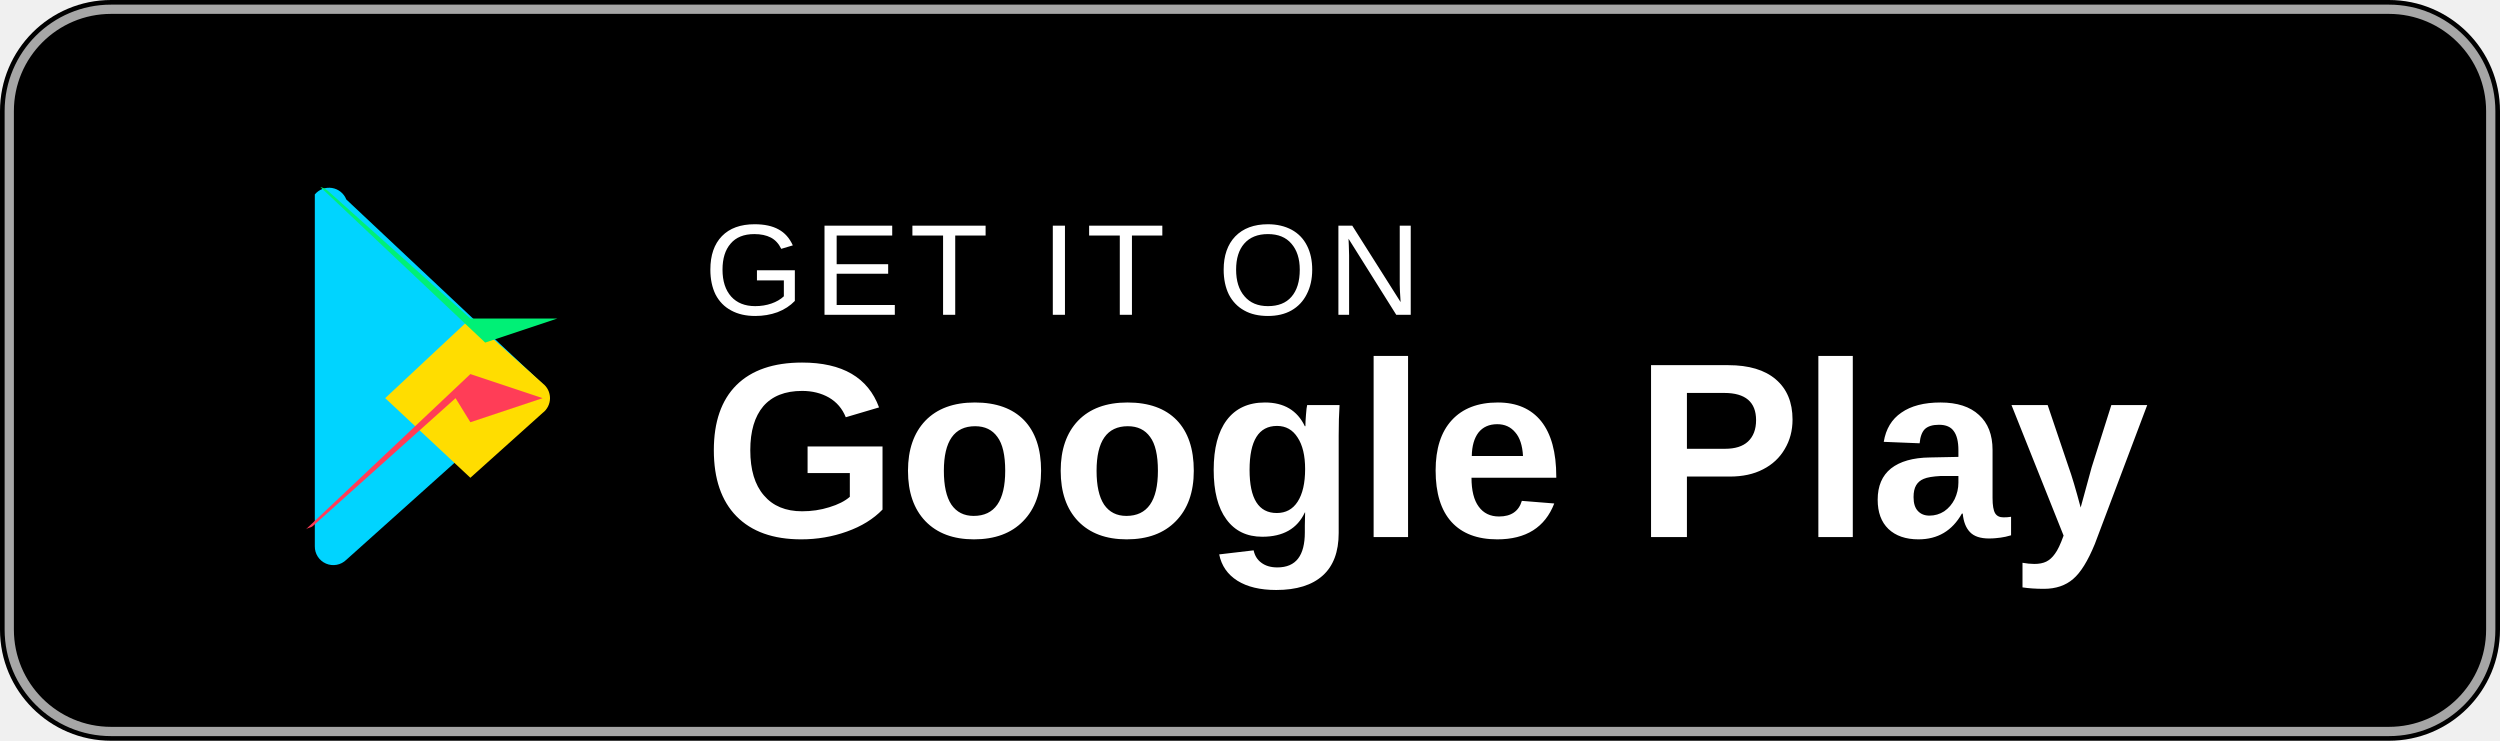
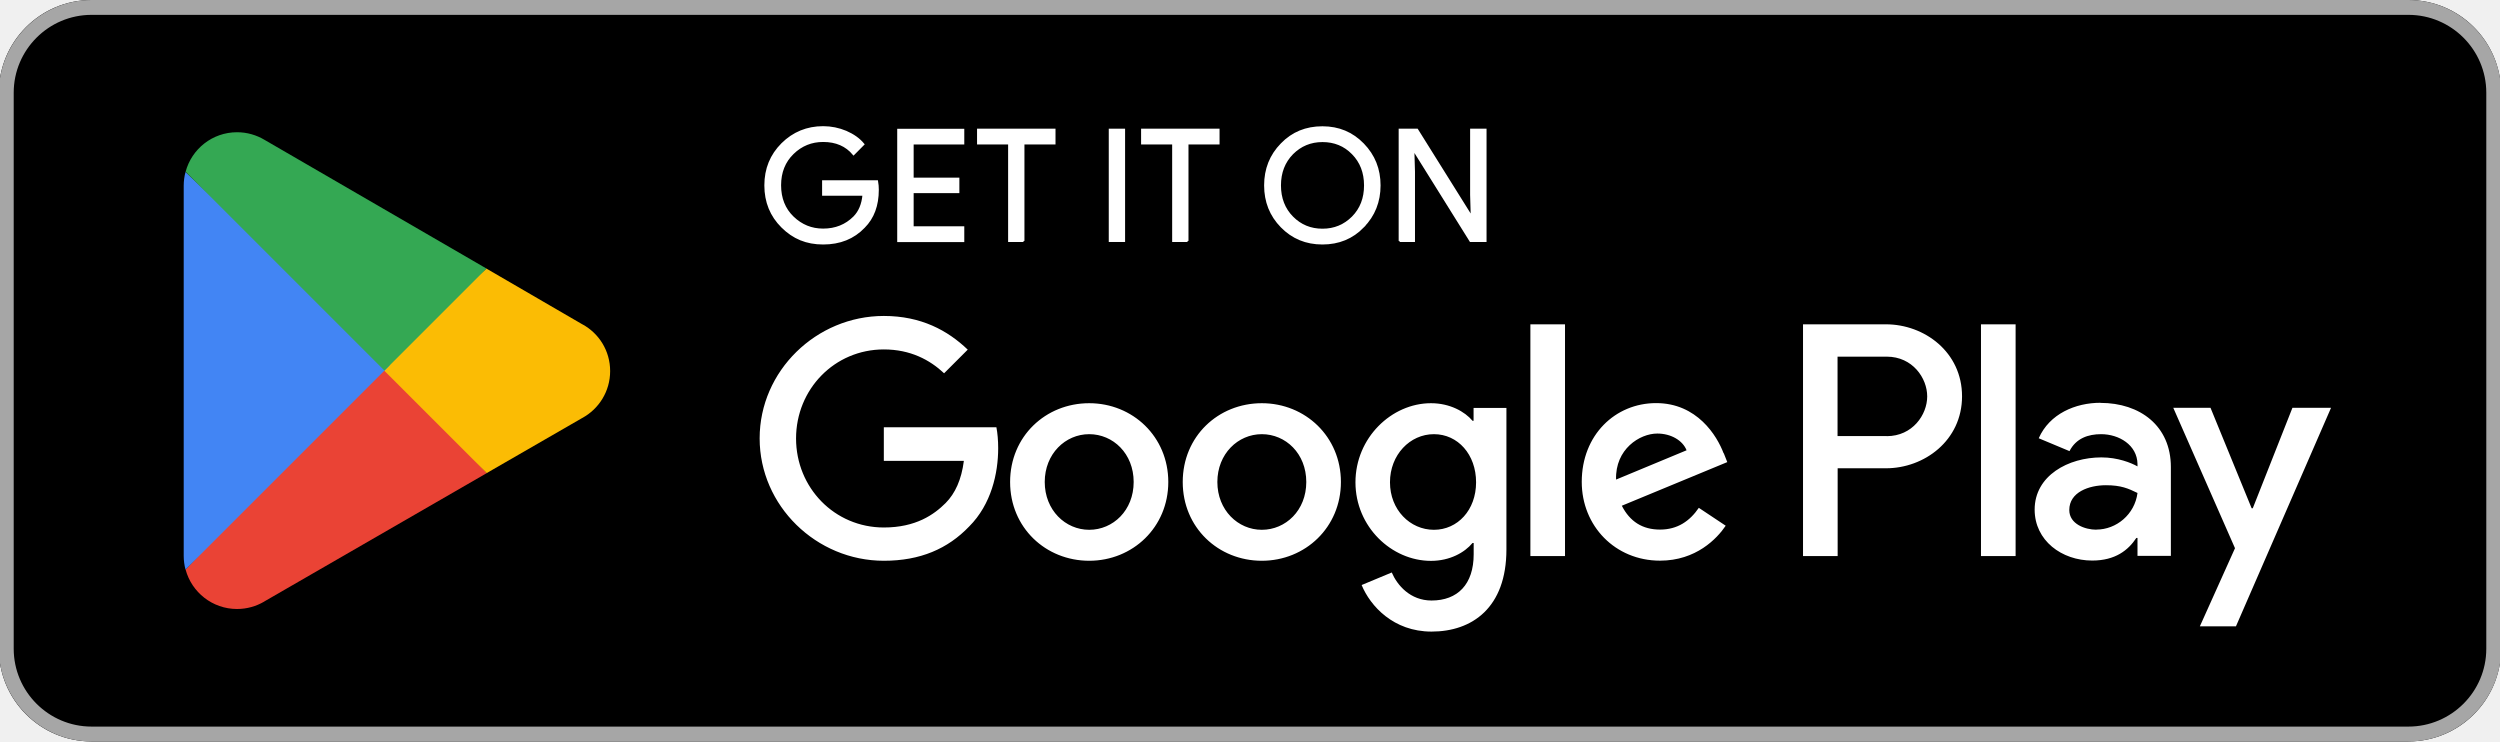
- <svg xmlns="http://www.w3.org/2000/svg" width="135" height="40" viewBox="0 0 135 40">
-   <rect width="135" height="40" rx="6" fill="#000000" />
-   <rect x="0.5" y="0.5" width="134" height="39" rx="5.5" fill="none" stroke="#a6a6a6" stroke-width="0.5" />
+ <svg xmlns="http://www.w3.org/2000/svg" id="artwork" version="1.1" viewBox="0 0 238.96 70.87">
+   <defs>
+     <style>
+       .st0 {
+         fill: #4285f4;
+       }
+ 
+       .st1 {
+         fill: #a6a6a6;
+       }
+ 
+       .st2 {
+         stroke: #fff;
+         stroke-miterlimit: 10;
+         stroke-width: .2px;
+       }
+ 
+       .st2, .st3 {
+         fill: #fff;
+       }
+ 
+       .st4 {
+         fill: #34a853;
+       }
+ 
+       .st5 {
+         fill: #fbbc04;
+       }
+ 
+       .st6 {
+         fill: #ea4335;
+       }
+     </style>
+   </defs>
+   <rect x="-.11" width="239.17" height="70.87" rx="8.86" ry="8.86" />
+   <path class="st1" d="M230.21,1.42c4.1,0,7.44,3.34,7.44,7.44v53.15c0,4.1-3.34,7.44-7.44,7.44H8.75c-4.1,0-7.44-3.34-7.44-7.44V8.86C1.31,4.76,4.65,1.42,8.75,1.42h221.46M230.21,0H8.75C3.88,0-.11,3.99-.11,8.86v53.15c0,4.87,3.99,8.86,8.86,8.86h221.46c4.87,0,8.86-3.99,8.86-8.86V8.86c0-4.87-3.99-8.86-8.86-8.86h0Z" />
  <g>
-     <path d="M17 10.5v19a1 1 0 0 0 1.7.73l10.6-9.5-10.6-9.96A1 1 0 0 0 17 10.5Z" fill="#00d4ff" />
-     <path d="M29.3 20.7l-3.9-3.5-4.6 4.3 4.6 4.3 3.9-3.5a1 1 0 0 0 0-1.6Z" fill="#ffdd00" />
-     <path d="M25.4 17.2l-7.7-6.9a1 1 0 0 0-.4-.2l8.9 8.4 3.9-1.3Z" fill="#00f076" />
-     <path d="M25.4 22.8l3.9-1.3-3.9-1.3-8.9 8.4c.1-.1.3-.1.4-.2l7.7-6.9Z" fill="#ff3d57" />
+     <path class="st2" d="M83.9,18.15c0,1.48-.44,2.67-1.32,3.55-1,1.05-2.3,1.57-3.9,1.57s-2.84-.53-3.91-1.59c-1.07-1.06-1.61-2.38-1.61-3.96s.54-2.89,1.61-3.96c1.07-1.06,2.38-1.6,3.91-1.6.76,0,1.49.15,2.18.44.69.3,1.25.69,1.66,1.19l-.93.94c-.7-.84-1.67-1.26-2.91-1.26-1.12,0-2.09.39-2.9,1.18s-1.22,1.81-1.22,3.06.41,2.28,1.22,3.06c.82.79,1.78,1.18,2.9,1.18,1.19,0,2.18-.4,2.97-1.19.51-.52.81-1.23.89-2.15h-3.86v-1.28h5.15c.05.28.07.54.07.8Z" />
+     <path class="st2" d="M92.07,13.71h-4.84v3.37h4.37v1.28h-4.37v3.37h4.84v1.31h-6.21v-10.63h6.21v1.31h0Z" />
+     <path class="st2" d="M97.83,23.03h-1.37v-9.32h-2.97v-1.31h7.3v1.31h-2.97s0,9.32,0,9.32Z" />
+     <path class="st2" d="M106.08,23.03v-10.63h1.36v10.63h-1.36Z" />
+     <path class="st2" d="M113.51,23.03h-1.37v-9.32h-2.97v-1.31h7.3v1.31h-2.97s0,9.32,0,9.32Z" />
+     <path class="st2" d="M130.3,21.66c-1.05,1.08-2.34,1.61-3.9,1.61s-2.85-.54-3.9-1.61c-1.05-1.07-1.57-2.39-1.57-3.94s.52-2.87,1.57-3.94c1.04-1.08,2.34-1.61,3.9-1.61s2.84.54,3.89,1.62c1.05,1.08,1.57,2.39,1.57,3.93s-.52,2.87-1.57,3.94ZM123.52,20.77c.79.8,1.75,1.19,2.89,1.19s2.1-.4,2.89-1.19c.79-.8,1.18-1.81,1.18-3.05s-.4-2.26-1.18-3.05c-.78-.8-1.75-1.19-2.89-1.19s-2.1.4-2.89,1.19c-.78.8-1.18,1.81-1.18,3.05s.4,2.26,1.18,3.05Z" />
+     <path class="st2" d="M133.79,23.03v-10.63h1.66l5.17,8.27h.06l-.06-2.05v-6.22h1.37v10.63h-1.43l-5.41-8.67h-.06l.06,2.05v6.62h-1.37,0Z" />
  </g>
-   <text x="38" y="17" fill="#ffffff" font-family="Arial, Helvetica, sans-serif" font-size="7" letter-spacing="0.5">GET IT ON</text>
-   <text x="38" y="29" fill="#ffffff" font-family="Arial, Helvetica, sans-serif" font-size="13.5" font-weight="600">Google Play</text>
+   <path class="st3" d="M120.61,38.54c-4.17,0-7.56,3.17-7.56,7.53s3.4,7.53,7.56,7.53,7.56-3.2,7.56-7.53-3.4-7.53-7.56-7.53ZM120.61,50.64c-2.28,0-4.25-1.88-4.25-4.57s1.97-4.57,4.25-4.57,4.25,1.85,4.25,4.57-1.97,4.57-4.25,4.57ZM104.11,38.54c-4.17,0-7.56,3.17-7.56,7.53s3.4,7.53,7.56,7.53,7.56-3.2,7.56-7.53-3.4-7.53-7.56-7.53ZM104.11,50.64c-2.28,0-4.25-1.88-4.25-4.57s1.97-4.57,4.25-4.57,4.25,1.85,4.25,4.57-1.97,4.57-4.25,4.57ZM84.48,40.85v3.2h7.65c-.23,1.8-.83,3.11-1.74,4.03-1.11,1.11-2.85,2.34-5.91,2.34-4.71,0-8.39-3.8-8.39-8.51s3.68-8.51,8.39-8.51c2.54,0,4.4,1,5.76,2.28l2.26-2.26c-1.91-1.83-4.45-3.22-8.02-3.22-6.45,0-11.87,5.25-11.87,11.7s5.42,11.7,11.87,11.7c3.48,0,6.11-1.14,8.16-3.28,2.11-2.11,2.77-5.08,2.77-7.48,0-.74-.06-1.43-.17-2h-10.76,0ZM164.75,43.33c-.63-1.68-2.54-4.8-6.45-4.8s-7.11,3.05-7.11,7.53c0,4.22,3.2,7.53,7.48,7.53,3.45,0,5.45-2.11,6.28-3.34l-2.57-1.71c-.86,1.26-2.03,2.08-3.71,2.08s-2.88-.77-3.65-2.28l10.08-4.17-.34-.86h0ZM154.47,45.84c-.09-2.91,2.26-4.4,3.94-4.4,1.31,0,2.43.66,2.8,1.6l-6.74,2.8ZM146.28,53.15h3.31v-22.15h-3.31v22.15ZM140.86,40.22h-.11c-.74-.88-2.17-1.68-3.97-1.68-3.77,0-7.22,3.31-7.22,7.56s3.45,7.51,7.22,7.51c1.8,0,3.22-.8,3.97-1.71h.11v1.08c0,2.88-1.54,4.42-4.03,4.42-2.03,0-3.28-1.46-3.8-2.68l-2.88,1.2c.83,2,3.03,4.45,6.68,4.45,3.88,0,7.16-2.28,7.16-7.85v-13.53h-3.14v1.23ZM137.06,50.64c-2.28,0-4.2-1.91-4.2-4.54s1.91-4.6,4.2-4.6,4.03,1.94,4.03,4.6-1.77,4.54-4.03,4.54ZM180.26,31h-7.92v22.15h3.31v-8.39h4.62c3.66,0,7.27-2.65,7.27-6.88s-3.6-6.88-7.27-6.88ZM180.34,41.68h-4.7v-7.59h4.7c2.47,0,3.87,2.05,3.87,3.8s-1.4,3.8-3.87,3.8h0ZM200.77,38.5c-2.39,0-4.87,1.05-5.9,3.39l2.94,1.23c.63-1.23,1.79-1.62,3.02-1.62,1.71,0,3.45,1.03,3.48,2.85v.23c-.6-.34-1.88-.86-3.45-.86-3.16,0-6.38,1.74-6.38,4.99,0,2.96,2.59,4.87,5.5,4.87,2.22,0,3.45-1,4.22-2.16h.11v1.71h3.19v-8.49c0-3.93-2.94-6.13-6.73-6.13h0ZM200.38,50.63c-1.08,0-2.59-.54-2.59-1.88,0-1.71,1.88-2.37,3.5-2.37,1.45,0,2.14.31,3.02.74-.26,2.05-2.02,3.5-3.93,3.5ZM219.12,38.98l-3.79,9.6h-.11l-3.93-9.6h-3.56l5.9,13.42-3.36,7.47h3.45l9.09-20.89h-3.68ZM189.35,53.15h3.31v-22.15h-3.31v22.15Z" />
+   <g>
+     <path class="st6" d="M36.6,34.41l-18.86,20.02s0,0,0,.01c.58,2.17,2.56,3.77,4.92,3.77.94,0,1.83-.26,2.58-.7l.06-.04,21.23-12.25-9.94-10.82Z" />
+     <path class="st5" d="M55.68,31h-.02s-9.17-5.33-9.17-5.33l-10.33,9.19,10.36,10.36,9.12-5.26c1.6-.86,2.68-2.55,2.68-4.49s-1.07-3.61-2.65-4.47h0Z" />
+     <path class="st0" d="M17.73,16.44c-.11.42-.17.86-.17,1.31v35.38c0,.45.06.89.17,1.31l19.51-19.51-19.51-18.49Z" />
+     <path class="st4" d="M36.74,35.43l9.76-9.76-21.21-12.3c-.77-.46-1.67-.73-2.63-.73-2.36,0-4.34,1.6-4.92,3.78h0s19,19,19,19h0Z" />
+   </g>
</svg>
